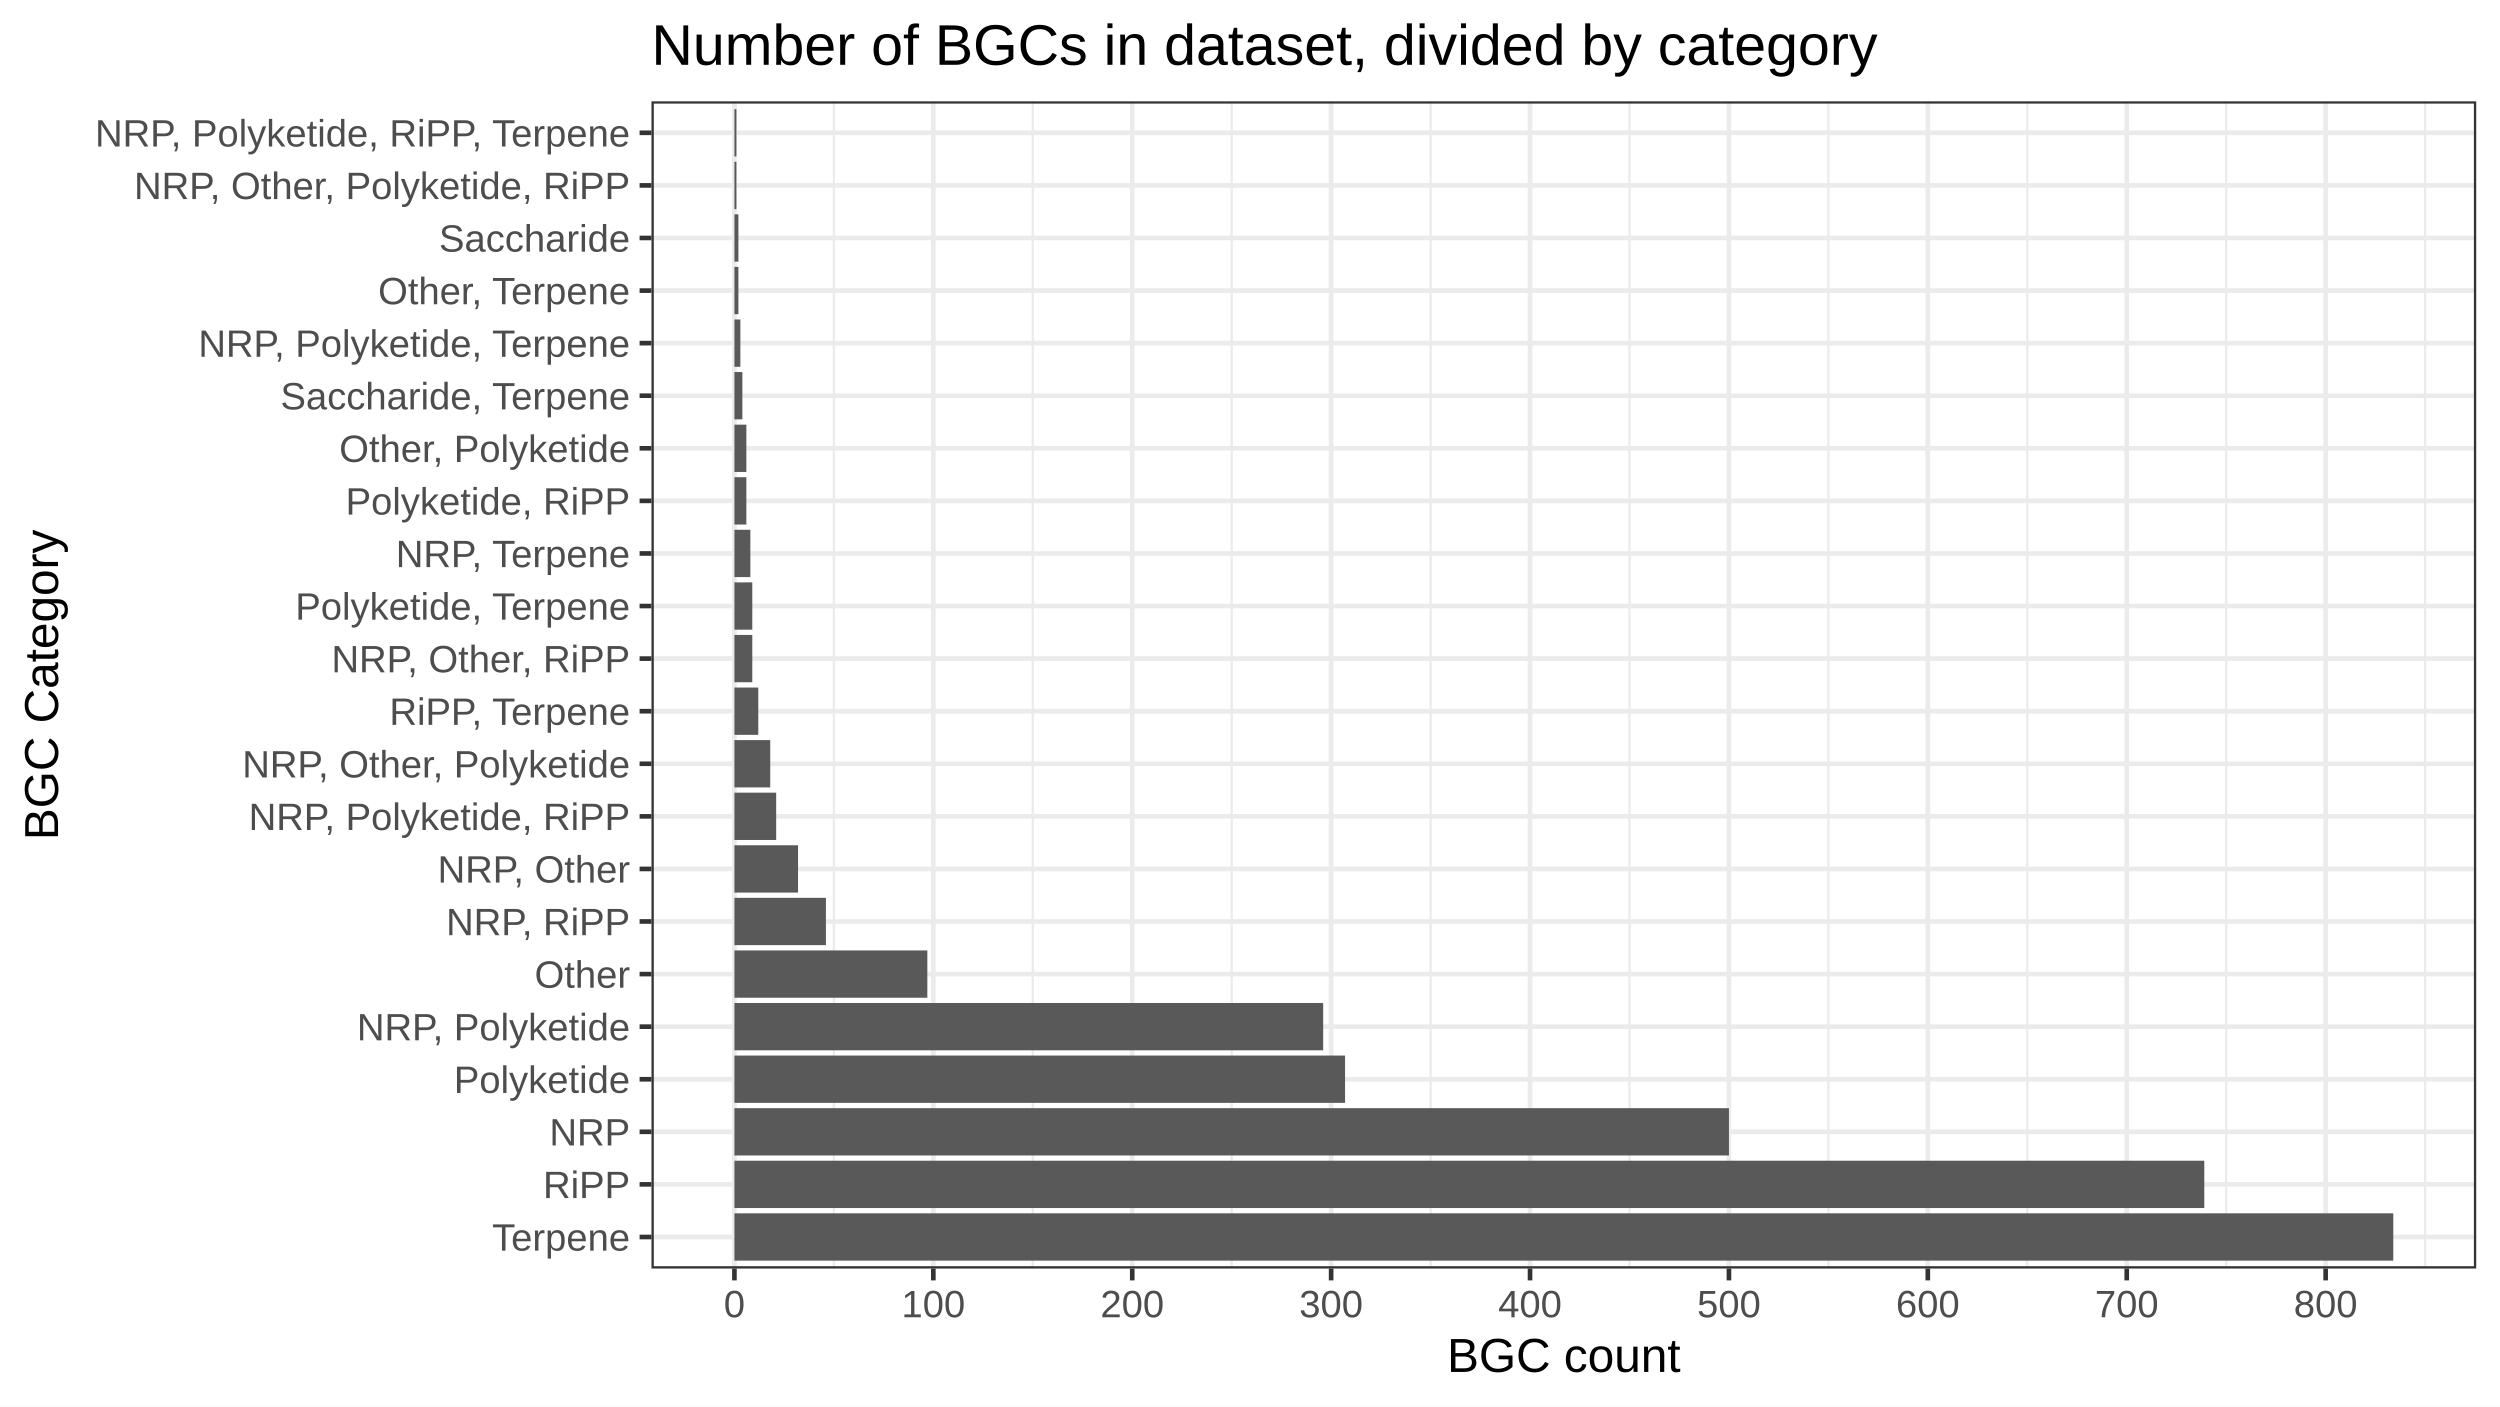
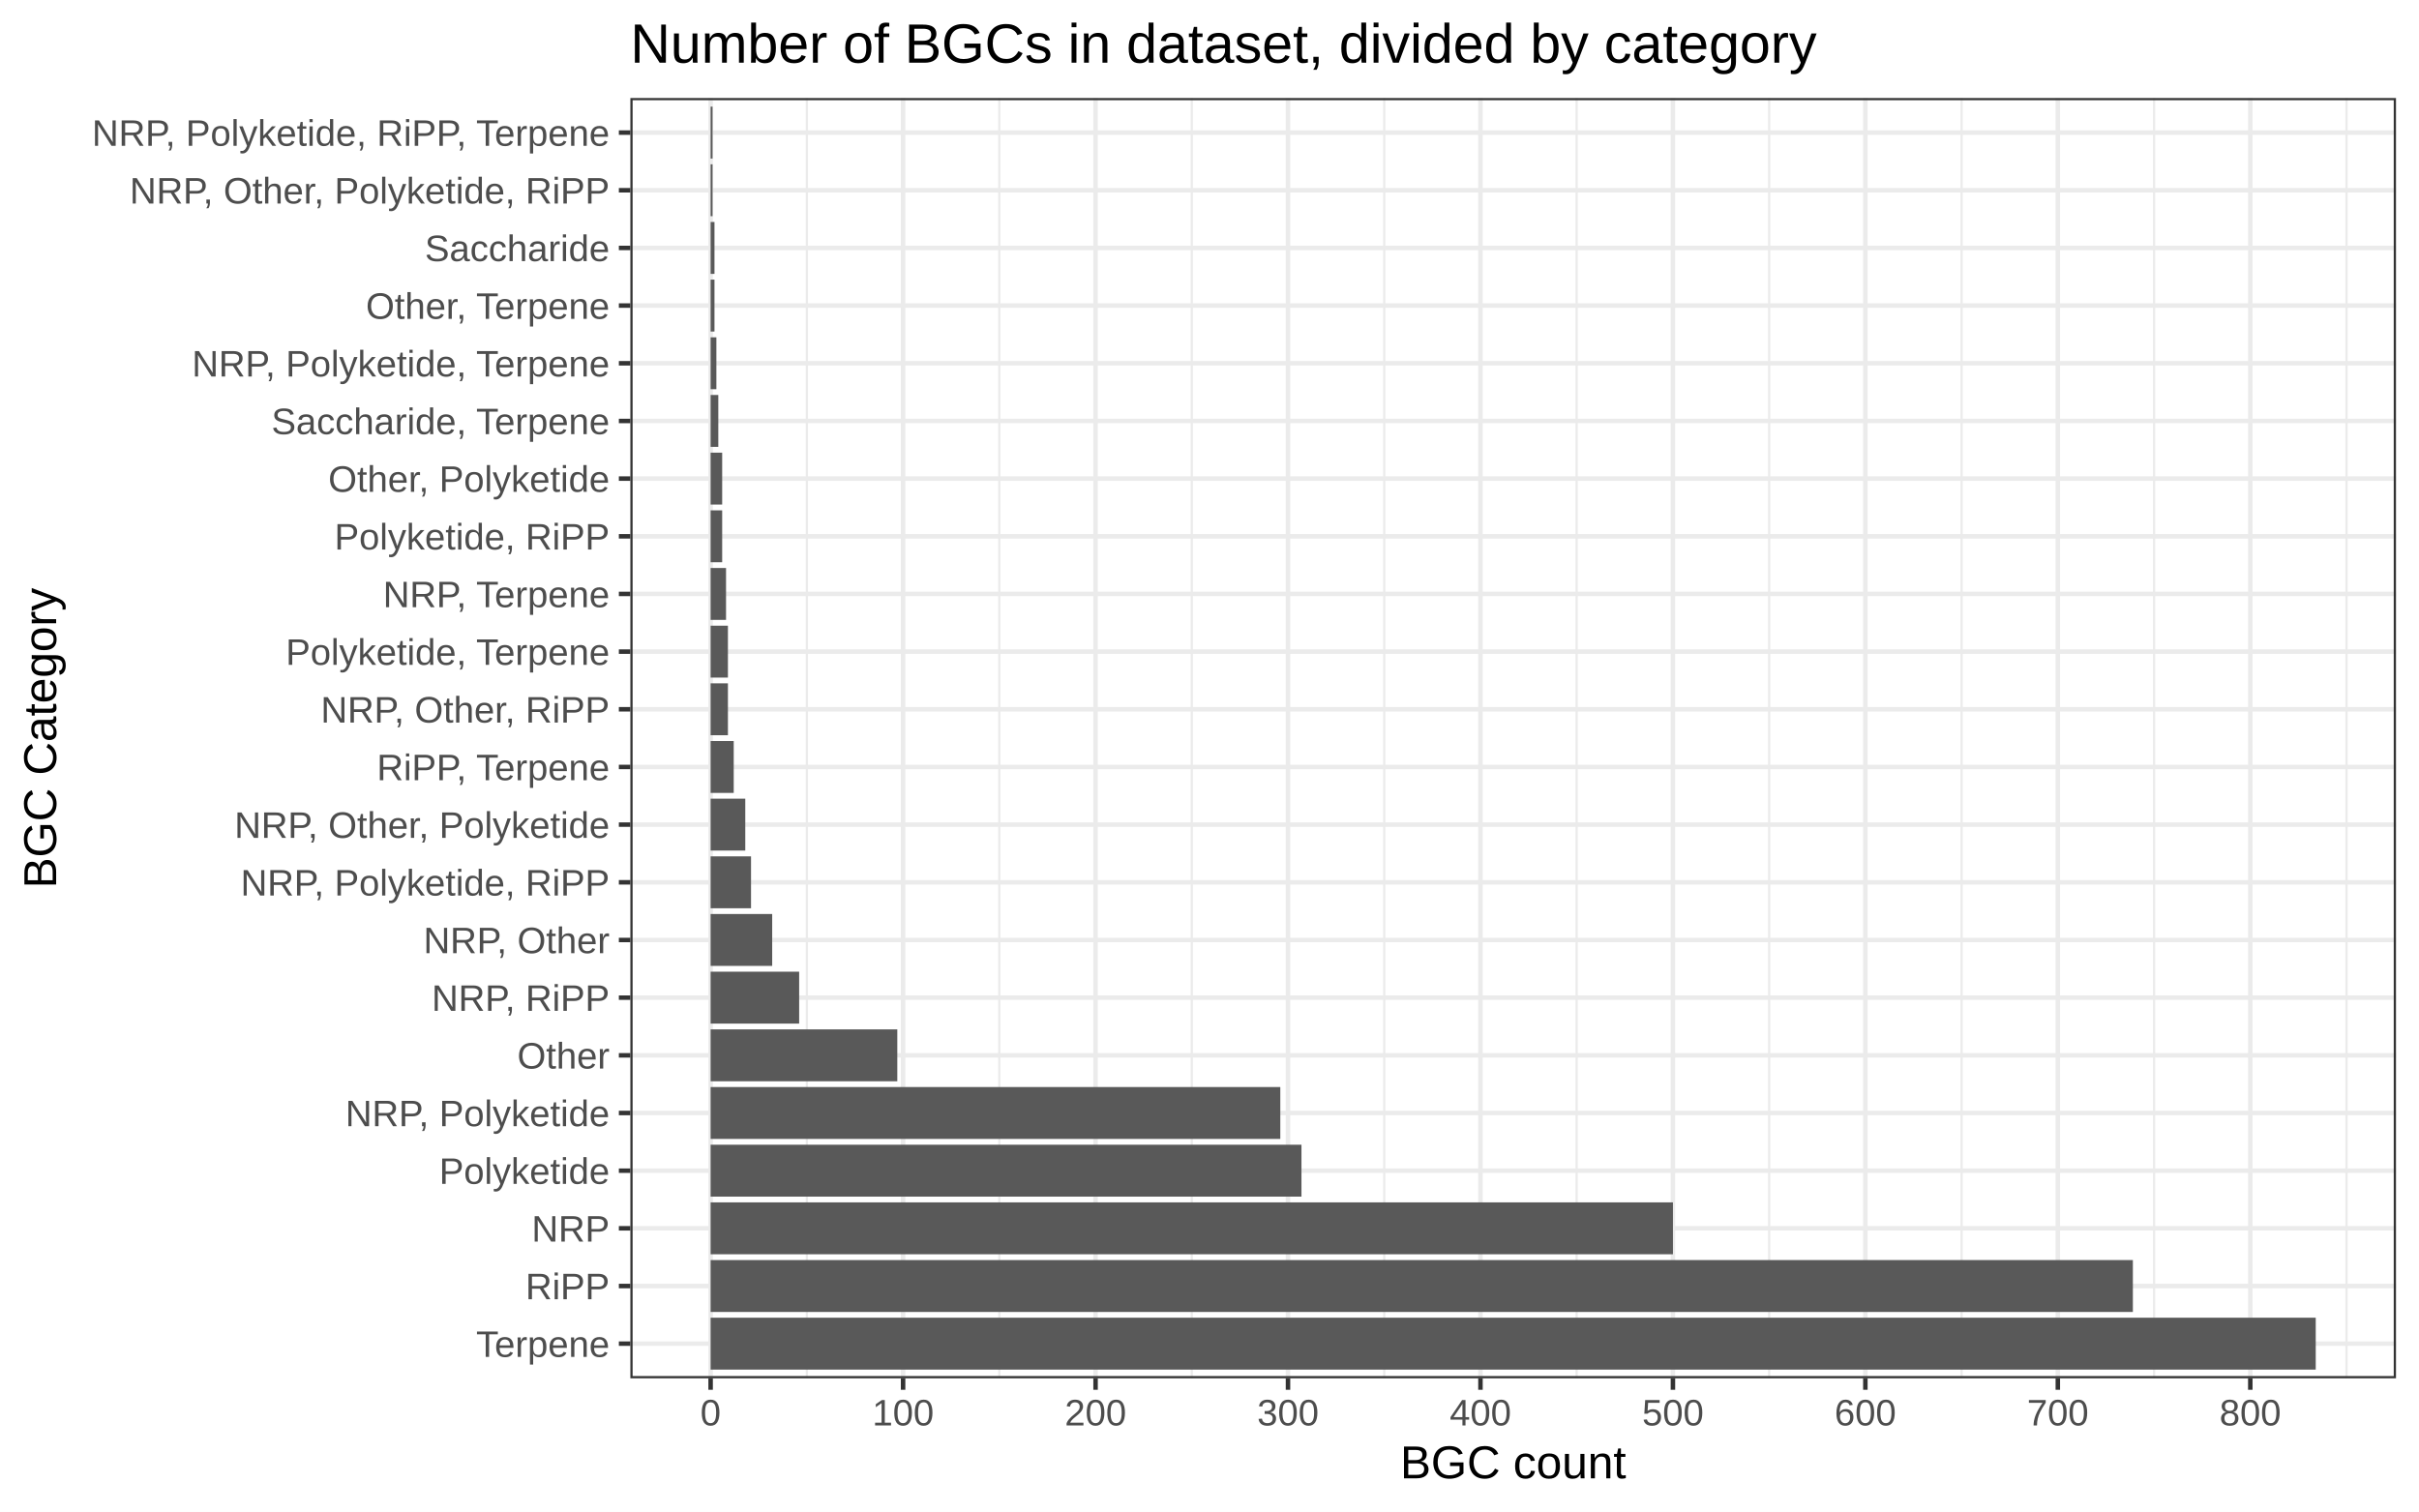
- <svg xmlns="http://www.w3.org/2000/svg" class="svglite" width="576.00pt" height="324.00pt" viewBox="0 0 576.00 324.00">
+ <svg xmlns="http://www.w3.org/2000/svg" class="svglite" width="576.00pt" height="360.00pt" viewBox="0 0 576.00 360.00">
  <defs>
    <style type="text/css">
    .svglite line, .svglite polyline, .svglite polygon, .svglite path, .svglite rect, .svglite circle {
      fill: none;
      stroke: #000000;
      stroke-linecap: round;
      stroke-linejoin: round;
      stroke-miterlimit: 10.00;
    }
    .svglite text {
      white-space: pre;
    }
  </style>
  </defs>
  <rect width="100%" height="100%" style="stroke: none; fill: #FFFFFF;" />
  <defs>
-     <clipPath id="cpMC4wMHw1NzYuMDB8MC4wMHwzMjQuMDA=">
-       <rect x="0.00" y="0.00" width="576.00" height="324.00" />
+     <clipPath id="cpMC4wMHw1NzYuMDB8MC4wMHwzNjAuMDA=">
+       <rect x="0.00" y="0.00" width="576.00" height="360.00" />
    </clipPath>
  </defs>
-   <g clip-path="url(#cpMC4wMHw1NzYuMDB8MC4wMHwzMjQuMDA=)">
-     <rect x="0.00" y="0" width="576.00" height="324.00" style="stroke-width: 1.07; stroke: #FFFFFF; fill: #FFFFFF;" />
+   <g clip-path="url(#cpMC4wMHw1NzYuMDB8MC4wMHwzNjAuMDA=)">
+     <rect x="0.00" y="0" width="576.00" height="360.00" style="stroke-width: 1.07; stroke: #FFFFFF; fill: #FFFFFF;" />
  </g>
  <defs>
-     <clipPath id="cpMTUwLjEwfDU3MC41MnwyMy4zNHwyOTIuMjc=">
-       <rect x="150.10" y="23.34" width="420.42" height="268.93" />
+     <clipPath id="cpMTUwLjEwfDU3MC41MnwyMy4zNHwzMjguMjc=">
+       <rect x="150.10" y="23.34" width="420.42" height="304.93" />
    </clipPath>
  </defs>
-   <g clip-path="url(#cpMTUwLjEwfDU3MC41MnwyMy4zNHwyOTIuMjc=)">
-     <rect x="150.10" y="23.34" width="420.42" height="268.93" style="stroke-width: 1.07; stroke: none; fill: #FFFFFF;" />
-     <polyline points="192.13,292.27 192.13,23.34 " style="stroke-width: 0.53; stroke: #EBEBEB; stroke-linecap: butt;" />
-     <polyline points="237.95,292.27 237.95,23.34 " style="stroke-width: 0.53; stroke: #EBEBEB; stroke-linecap: butt;" />
-     <polyline points="283.78,292.27 283.78,23.34 " style="stroke-width: 0.53; stroke: #EBEBEB; stroke-linecap: butt;" />
-     <polyline points="329.61,292.27 329.61,23.34 " style="stroke-width: 0.53; stroke: #EBEBEB; stroke-linecap: butt;" />
-     <polyline points="375.43,292.27 375.43,23.34 " style="stroke-width: 0.53; stroke: #EBEBEB; stroke-linecap: butt;" />
-     <polyline points="421.26,292.27 421.26,23.34 " style="stroke-width: 0.53; stroke: #EBEBEB; stroke-linecap: butt;" />
-     <polyline points="467.09,292.27 467.09,23.34 " style="stroke-width: 0.53; stroke: #EBEBEB; stroke-linecap: butt;" />
-     <polyline points="512.92,292.27 512.92,23.34 " style="stroke-width: 0.53; stroke: #EBEBEB; stroke-linecap: butt;" />
-     <polyline points="558.74,292.27 558.74,23.34 " style="stroke-width: 0.53; stroke: #EBEBEB; stroke-linecap: butt;" />
-     <polyline points="150.10,285.00 570.52,285.00 " style="stroke-width: 1.07; stroke: #EBEBEB; stroke-linecap: butt;" />
-     <polyline points="150.10,272.88 570.52,272.88 " style="stroke-width: 1.07; stroke: #EBEBEB; stroke-linecap: butt;" />
-     <polyline points="150.10,260.77 570.52,260.77 " style="stroke-width: 1.07; stroke: #EBEBEB; stroke-linecap: butt;" />
-     <polyline points="150.10,248.66 570.52,248.66 " style="stroke-width: 1.07; stroke: #EBEBEB; stroke-linecap: butt;" />
-     <polyline points="150.10,236.54 570.52,236.54 " style="stroke-width: 1.07; stroke: #EBEBEB; stroke-linecap: butt;" />
-     <polyline points="150.10,224.43 570.52,224.43 " style="stroke-width: 1.07; stroke: #EBEBEB; stroke-linecap: butt;" />
-     <polyline points="150.10,212.31 570.52,212.31 " style="stroke-width: 1.07; stroke: #EBEBEB; stroke-linecap: butt;" />
-     <polyline points="150.10,200.20 570.52,200.20 " style="stroke-width: 1.07; stroke: #EBEBEB; stroke-linecap: butt;" />
-     <polyline points="150.10,188.09 570.52,188.09 " style="stroke-width: 1.07; stroke: #EBEBEB; stroke-linecap: butt;" />
-     <polyline points="150.10,175.97 570.52,175.97 " style="stroke-width: 1.07; stroke: #EBEBEB; stroke-linecap: butt;" />
-     <polyline points="150.10,163.86 570.52,163.86 " style="stroke-width: 1.07; stroke: #EBEBEB; stroke-linecap: butt;" />
-     <polyline points="150.10,151.74 570.52,151.74 " style="stroke-width: 1.07; stroke: #EBEBEB; stroke-linecap: butt;" />
-     <polyline points="150.10,139.63 570.52,139.63 " style="stroke-width: 1.07; stroke: #EBEBEB; stroke-linecap: butt;" />
-     <polyline points="150.10,127.52 570.52,127.52 " style="stroke-width: 1.07; stroke: #EBEBEB; stroke-linecap: butt;" />
-     <polyline points="150.10,115.40 570.52,115.40 " style="stroke-width: 1.07; stroke: #EBEBEB; stroke-linecap: butt;" />
-     <polyline points="150.10,103.29 570.52,103.29 " style="stroke-width: 1.07; stroke: #EBEBEB; stroke-linecap: butt;" />
-     <polyline points="150.10,91.17 570.52,91.17 " style="stroke-width: 1.07; stroke: #EBEBEB; stroke-linecap: butt;" />
-     <polyline points="150.10,79.06 570.52,79.06 " style="stroke-width: 1.07; stroke: #EBEBEB; stroke-linecap: butt;" />
-     <polyline points="150.10,66.95 570.52,66.95 " style="stroke-width: 1.07; stroke: #EBEBEB; stroke-linecap: butt;" />
-     <polyline points="150.10,54.83 570.52,54.83 " style="stroke-width: 1.07; stroke: #EBEBEB; stroke-linecap: butt;" />
-     <polyline points="150.10,42.72 570.52,42.72 " style="stroke-width: 1.07; stroke: #EBEBEB; stroke-linecap: butt;" />
-     <polyline points="150.10,30.60 570.52,30.60 " style="stroke-width: 1.07; stroke: #EBEBEB; stroke-linecap: butt;" />
-     <polyline points="169.21,292.27 169.21,23.34 " style="stroke-width: 1.07; stroke: #EBEBEB; stroke-linecap: butt;" />
-     <polyline points="215.04,292.27 215.04,23.34 " style="stroke-width: 1.07; stroke: #EBEBEB; stroke-linecap: butt;" />
-     <polyline points="260.87,292.27 260.87,23.34 " style="stroke-width: 1.07; stroke: #EBEBEB; stroke-linecap: butt;" />
-     <polyline points="306.69,292.27 306.69,23.34 " style="stroke-width: 1.07; stroke: #EBEBEB; stroke-linecap: butt;" />
-     <polyline points="352.52,292.27 352.52,23.34 " style="stroke-width: 1.07; stroke: #EBEBEB; stroke-linecap: butt;" />
-     <polyline points="398.35,292.27 398.35,23.34 " style="stroke-width: 1.07; stroke: #EBEBEB; stroke-linecap: butt;" />
-     <polyline points="444.17,292.27 444.17,23.34 " style="stroke-width: 1.07; stroke: #EBEBEB; stroke-linecap: butt;" />
-     <polyline points="490.00,292.27 490.00,23.34 " style="stroke-width: 1.07; stroke: #EBEBEB; stroke-linecap: butt;" />
-     <polyline points="535.83,292.27 535.83,23.34 " style="stroke-width: 1.07; stroke: #EBEBEB; stroke-linecap: butt;" />
-     <rect x="169.21" y="279.55" width="382.20" height="10.90" style="stroke-width: 1.07; stroke: none; stroke-linecap: butt; stroke-linejoin: miter; fill: #595959;" />
-     <rect x="169.21" y="267.43" width="338.66" height="10.90" style="stroke-width: 1.07; stroke: none; stroke-linecap: butt; stroke-linejoin: miter; fill: #595959;" />
-     <rect x="169.21" y="255.32" width="229.14" height="10.90" style="stroke-width: 1.07; stroke: none; stroke-linecap: butt; stroke-linejoin: miter; fill: #595959;" />
-     <rect x="169.21" y="243.20" width="140.69" height="10.90" style="stroke-width: 1.07; stroke: none; stroke-linecap: butt; stroke-linejoin: miter; fill: #595959;" />
-     <rect x="169.21" y="231.09" width="135.65" height="10.90" style="stroke-width: 1.07; stroke: none; stroke-linecap: butt; stroke-linejoin: miter; fill: #595959;" />
-     <rect x="169.21" y="218.98" width="44.45" height="10.90" style="stroke-width: 1.07; stroke: none; stroke-linecap: butt; stroke-linejoin: miter; fill: #595959;" />
-     <rect x="169.21" y="206.86" width="21.08" height="10.90" style="stroke-width: 1.07; stroke: none; stroke-linecap: butt; stroke-linejoin: miter; fill: #595959;" />
-     <rect x="169.21" y="194.75" width="14.66" height="10.90" style="stroke-width: 1.07; stroke: none; stroke-linecap: butt; stroke-linejoin: miter; fill: #595959;" />
-     <rect x="169.21" y="182.63" width="9.62" height="10.90" style="stroke-width: 1.07; stroke: none; stroke-linecap: butt; stroke-linejoin: miter; fill: #595959;" />
-     <rect x="169.21" y="170.52" width="8.25" height="10.90" style="stroke-width: 1.07; stroke: none; stroke-linecap: butt; stroke-linejoin: miter; fill: #595959;" />
-     <rect x="169.21" y="158.41" width="5.50" height="10.90" style="stroke-width: 1.07; stroke: none; stroke-linecap: butt; stroke-linejoin: miter; fill: #595959;" />
-     <rect x="169.21" y="146.29" width="4.12" height="10.90" style="stroke-width: 1.07; stroke: none; stroke-linecap: butt; stroke-linejoin: miter; fill: #595959;" />
-     <rect x="169.21" y="134.18" width="4.12" height="10.90" style="stroke-width: 1.07; stroke: none; stroke-linecap: butt; stroke-linejoin: miter; fill: #595959;" />
-     <rect x="169.21" y="122.06" width="3.67" height="10.90" style="stroke-width: 1.07; stroke: none; stroke-linecap: butt; stroke-linejoin: miter; fill: #595959;" />
-     <rect x="169.21" y="109.95" width="2.75" height="10.90" style="stroke-width: 1.07; stroke: none; stroke-linecap: butt; stroke-linejoin: miter; fill: #595959;" />
-     <rect x="169.21" y="97.84" width="2.75" height="10.90" style="stroke-width: 1.07; stroke: none; stroke-linecap: butt; stroke-linejoin: miter; fill: #595959;" />
-     <rect x="169.21" y="85.72" width="1.83" height="10.90" style="stroke-width: 1.07; stroke: none; stroke-linecap: butt; stroke-linejoin: miter; fill: #595959;" />
-     <rect x="169.21" y="73.61" width="1.37" height="10.90" style="stroke-width: 1.07; stroke: none; stroke-linecap: butt; stroke-linejoin: miter; fill: #595959;" />
-     <rect x="169.21" y="61.49" width="0.92" height="10.90" style="stroke-width: 1.07; stroke: none; stroke-linecap: butt; stroke-linejoin: miter; fill: #595959;" />
-     <rect x="169.21" y="49.38" width="0.92" height="10.90" style="stroke-width: 1.07; stroke: none; stroke-linecap: butt; stroke-linejoin: miter; fill: #595959;" />
-     <rect x="169.21" y="37.27" width="0.46" height="10.90" style="stroke-width: 1.07; stroke: none; stroke-linecap: butt; stroke-linejoin: miter; fill: #595959;" />
-     <rect x="169.21" y="25.15" width="0.46" height="10.90" style="stroke-width: 1.07; stroke: none; stroke-linecap: butt; stroke-linejoin: miter; fill: #595959;" />
-     <rect x="150.10" y="23.34" width="420.42" height="268.93" style="stroke-width: 1.07; stroke: #333333;" />
+   <g clip-path="url(#cpMTUwLjEwfDU3MC41MnwyMy4zNHwzMjguMjc=)">
+     <rect x="150.10" y="23.34" width="420.42" height="304.93" style="stroke-width: 1.07; stroke: none; fill: #FFFFFF;" />
+     <polyline points="192.13,328.27 192.13,23.34 " style="stroke-width: 0.53; stroke: #EBEBEB; stroke-linecap: butt;" />
+     <polyline points="237.95,328.27 237.95,23.34 " style="stroke-width: 0.53; stroke: #EBEBEB; stroke-linecap: butt;" />
+     <polyline points="283.78,328.27 283.78,23.34 " style="stroke-width: 0.53; stroke: #EBEBEB; stroke-linecap: butt;" />
+     <polyline points="329.61,328.27 329.61,23.34 " style="stroke-width: 0.53; stroke: #EBEBEB; stroke-linecap: butt;" />
+     <polyline points="375.43,328.27 375.43,23.34 " style="stroke-width: 0.53; stroke: #EBEBEB; stroke-linecap: butt;" />
+     <polyline points="421.26,328.27 421.26,23.34 " style="stroke-width: 0.53; stroke: #EBEBEB; stroke-linecap: butt;" />
+     <polyline points="467.09,328.27 467.09,23.34 " style="stroke-width: 0.53; stroke: #EBEBEB; stroke-linecap: butt;" />
+     <polyline points="512.92,328.27 512.92,23.34 " style="stroke-width: 0.53; stroke: #EBEBEB; stroke-linecap: butt;" />
+     <polyline points="558.74,328.27 558.74,23.34 " style="stroke-width: 0.53; stroke: #EBEBEB; stroke-linecap: butt;" />
+     <polyline points="150.10,320.02 570.52,320.02 " style="stroke-width: 1.07; stroke: #EBEBEB; stroke-linecap: butt;" />
+     <polyline points="150.10,306.29 570.52,306.29 " style="stroke-width: 1.07; stroke: #EBEBEB; stroke-linecap: butt;" />
+     <polyline points="150.10,292.55 570.52,292.55 " style="stroke-width: 1.07; stroke: #EBEBEB; stroke-linecap: butt;" />
+     <polyline points="150.10,278.82 570.52,278.82 " style="stroke-width: 1.07; stroke: #EBEBEB; stroke-linecap: butt;" />
+     <polyline points="150.10,265.08 570.52,265.08 " style="stroke-width: 1.07; stroke: #EBEBEB; stroke-linecap: butt;" />
+     <polyline points="150.10,251.35 570.52,251.35 " style="stroke-width: 1.07; stroke: #EBEBEB; stroke-linecap: butt;" />
+     <polyline points="150.10,237.61 570.52,237.61 " style="stroke-width: 1.07; stroke: #EBEBEB; stroke-linecap: butt;" />
+     <polyline points="150.10,223.88 570.52,223.88 " style="stroke-width: 1.07; stroke: #EBEBEB; stroke-linecap: butt;" />
+     <polyline points="150.10,210.14 570.52,210.14 " style="stroke-width: 1.07; stroke: #EBEBEB; stroke-linecap: butt;" />
+     <polyline points="150.10,196.40 570.52,196.40 " style="stroke-width: 1.07; stroke: #EBEBEB; stroke-linecap: butt;" />
+     <polyline points="150.10,182.67 570.52,182.67 " style="stroke-width: 1.07; stroke: #EBEBEB; stroke-linecap: butt;" />
+     <polyline points="150.10,168.93 570.52,168.93 " style="stroke-width: 1.07; stroke: #EBEBEB; stroke-linecap: butt;" />
+     <polyline points="150.10,155.20 570.52,155.20 " style="stroke-width: 1.07; stroke: #EBEBEB; stroke-linecap: butt;" />
+     <polyline points="150.10,141.46 570.52,141.46 " style="stroke-width: 1.07; stroke: #EBEBEB; stroke-linecap: butt;" />
+     <polyline points="150.10,127.73 570.52,127.73 " style="stroke-width: 1.07; stroke: #EBEBEB; stroke-linecap: butt;" />
+     <polyline points="150.10,113.99 570.52,113.99 " style="stroke-width: 1.07; stroke: #EBEBEB; stroke-linecap: butt;" />
+     <polyline points="150.10,100.26 570.52,100.26 " style="stroke-width: 1.07; stroke: #EBEBEB; stroke-linecap: butt;" />
+     <polyline points="150.10,86.52 570.52,86.52 " style="stroke-width: 1.07; stroke: #EBEBEB; stroke-linecap: butt;" />
+     <polyline points="150.10,72.78 570.52,72.78 " style="stroke-width: 1.07; stroke: #EBEBEB; stroke-linecap: butt;" />
+     <polyline points="150.10,59.05 570.52,59.05 " style="stroke-width: 1.07; stroke: #EBEBEB; stroke-linecap: butt;" />
+     <polyline points="150.10,45.31 570.52,45.31 " style="stroke-width: 1.07; stroke: #EBEBEB; stroke-linecap: butt;" />
+     <polyline points="150.10,31.58 570.52,31.58 " style="stroke-width: 1.07; stroke: #EBEBEB; stroke-linecap: butt;" />
+     <polyline points="169.21,328.27 169.21,23.34 " style="stroke-width: 1.07; stroke: #EBEBEB; stroke-linecap: butt;" />
+     <polyline points="215.04,328.27 215.04,23.34 " style="stroke-width: 1.07; stroke: #EBEBEB; stroke-linecap: butt;" />
+     <polyline points="260.87,328.27 260.87,23.34 " style="stroke-width: 1.07; stroke: #EBEBEB; stroke-linecap: butt;" />
+     <polyline points="306.69,328.27 306.69,23.34 " style="stroke-width: 1.07; stroke: #EBEBEB; stroke-linecap: butt;" />
+     <polyline points="352.52,328.27 352.52,23.34 " style="stroke-width: 1.07; stroke: #EBEBEB; stroke-linecap: butt;" />
+     <polyline points="398.35,328.27 398.35,23.34 " style="stroke-width: 1.07; stroke: #EBEBEB; stroke-linecap: butt;" />
+     <polyline points="444.17,328.27 444.17,23.34 " style="stroke-width: 1.07; stroke: #EBEBEB; stroke-linecap: butt;" />
+     <polyline points="490.00,328.27 490.00,23.34 " style="stroke-width: 1.07; stroke: #EBEBEB; stroke-linecap: butt;" />
+     <polyline points="535.83,328.27 535.83,23.34 " style="stroke-width: 1.07; stroke: #EBEBEB; stroke-linecap: butt;" />
+     <rect x="169.21" y="313.84" width="382.20" height="12.36" style="stroke-width: 1.07; stroke: none; stroke-linecap: butt; stroke-linejoin: miter; fill: #595959;" />
+     <rect x="169.21" y="300.11" width="338.66" height="12.36" style="stroke-width: 1.07; stroke: none; stroke-linecap: butt; stroke-linejoin: miter; fill: #595959;" />
+     <rect x="169.21" y="286.37" width="229.14" height="12.36" style="stroke-width: 1.07; stroke: none; stroke-linecap: butt; stroke-linejoin: miter; fill: #595959;" />
+     <rect x="169.21" y="272.64" width="140.69" height="12.36" style="stroke-width: 1.07; stroke: none; stroke-linecap: butt; stroke-linejoin: miter; fill: #595959;" />
+     <rect x="169.21" y="258.90" width="135.65" height="12.36" style="stroke-width: 1.07; stroke: none; stroke-linecap: butt; stroke-linejoin: miter; fill: #595959;" />
+     <rect x="169.21" y="245.17" width="44.45" height="12.36" style="stroke-width: 1.07; stroke: none; stroke-linecap: butt; stroke-linejoin: miter; fill: #595959;" />
+     <rect x="169.21" y="231.43" width="21.08" height="12.36" style="stroke-width: 1.07; stroke: none; stroke-linecap: butt; stroke-linejoin: miter; fill: #595959;" />
+     <rect x="169.21" y="217.69" width="14.66" height="12.36" style="stroke-width: 1.07; stroke: none; stroke-linecap: butt; stroke-linejoin: miter; fill: #595959;" />
+     <rect x="169.21" y="203.96" width="9.62" height="12.36" style="stroke-width: 1.07; stroke: none; stroke-linecap: butt; stroke-linejoin: miter; fill: #595959;" />
+     <rect x="169.21" y="190.22" width="8.25" height="12.36" style="stroke-width: 1.07; stroke: none; stroke-linecap: butt; stroke-linejoin: miter; fill: #595959;" />
+     <rect x="169.21" y="176.49" width="5.50" height="12.36" style="stroke-width: 1.07; stroke: none; stroke-linecap: butt; stroke-linejoin: miter; fill: #595959;" />
+     <rect x="169.21" y="162.75" width="4.12" height="12.36" style="stroke-width: 1.07; stroke: none; stroke-linecap: butt; stroke-linejoin: miter; fill: #595959;" />
+     <rect x="169.21" y="149.02" width="4.12" height="12.36" style="stroke-width: 1.07; stroke: none; stroke-linecap: butt; stroke-linejoin: miter; fill: #595959;" />
+     <rect x="169.21" y="135.28" width="3.67" height="12.36" style="stroke-width: 1.07; stroke: none; stroke-linecap: butt; stroke-linejoin: miter; fill: #595959;" />
+     <rect x="169.21" y="121.55" width="2.75" height="12.36" style="stroke-width: 1.07; stroke: none; stroke-linecap: butt; stroke-linejoin: miter; fill: #595959;" />
+     <rect x="169.21" y="107.81" width="2.75" height="12.36" style="stroke-width: 1.07; stroke: none; stroke-linecap: butt; stroke-linejoin: miter; fill: #595959;" />
+     <rect x="169.21" y="94.07" width="1.83" height="12.36" style="stroke-width: 1.07; stroke: none; stroke-linecap: butt; stroke-linejoin: miter; fill: #595959;" />
+     <rect x="169.21" y="80.34" width="1.37" height="12.36" style="stroke-width: 1.07; stroke: none; stroke-linecap: butt; stroke-linejoin: miter; fill: #595959;" />
+     <rect x="169.21" y="66.60" width="0.92" height="12.36" style="stroke-width: 1.07; stroke: none; stroke-linecap: butt; stroke-linejoin: miter; fill: #595959;" />
+     <rect x="169.21" y="52.87" width="0.92" height="12.36" style="stroke-width: 1.07; stroke: none; stroke-linecap: butt; stroke-linejoin: miter; fill: #595959;" />
+     <rect x="169.21" y="39.13" width="0.46" height="12.36" style="stroke-width: 1.07; stroke: none; stroke-linecap: butt; stroke-linejoin: miter; fill: #595959;" />
+     <rect x="169.21" y="25.40" width="0.46" height="12.36" style="stroke-width: 1.07; stroke: none; stroke-linecap: butt; stroke-linejoin: miter; fill: #595959;" />
+     <rect x="150.10" y="23.34" width="420.42" height="304.93" style="stroke-width: 1.07; stroke: #333333;" />
  </g>
-   <g clip-path="url(#cpMC4wMHw1NzYuMDB8MC4wMHwzMjQuMDA=)">
-     <text x="145.17" y="288.15" text-anchor="end" style="font-size: 8.80px;fill: #4D4D4D; font-family: &quot;Arial&quot;;" textLength="32.78px" lengthAdjust="spacingAndGlyphs">Terpene</text>
-     <text x="145.17" y="276.04" text-anchor="end" style="font-size: 8.80px;fill: #4D4D4D; font-family: &quot;Arial&quot;;" textLength="20.04px" lengthAdjust="spacingAndGlyphs">RiPP</text>
-     <text x="145.17" y="263.92" text-anchor="end" style="font-size: 8.80px;fill: #4D4D4D; font-family: &quot;Arial&quot;;" textLength="18.57px" lengthAdjust="spacingAndGlyphs">NRP</text>
-     <text x="145.17" y="251.81" text-anchor="end" style="font-size: 8.80px;fill: #4D4D4D; font-family: &quot;Arial&quot;;" textLength="40.59px" lengthAdjust="spacingAndGlyphs">Polyketide</text>
-     <text x="145.17" y="239.70" text-anchor="end" style="font-size: 8.80px;fill: #4D4D4D; font-family: &quot;Arial&quot;;" textLength="64.04px" lengthAdjust="spacingAndGlyphs">NRP, Polyketide</text>
-     <text x="145.17" y="227.58" text-anchor="end" style="font-size: 8.80px;fill: #4D4D4D; font-family: &quot;Arial&quot;;" textLength="22.00px" lengthAdjust="spacingAndGlyphs">Other</text>
-     <text x="145.17" y="215.47" text-anchor="end" style="font-size: 8.80px;fill: #4D4D4D; font-family: &quot;Arial&quot;;" textLength="43.49px" lengthAdjust="spacingAndGlyphs">NRP, RiPP</text>
-     <text x="145.17" y="203.35" text-anchor="end" style="font-size: 8.80px;fill: #4D4D4D; font-family: &quot;Arial&quot;;" textLength="45.45px" lengthAdjust="spacingAndGlyphs">NRP, Other</text>
-     <text x="145.17" y="191.24" text-anchor="end" style="font-size: 8.80px;fill: #4D4D4D; font-family: &quot;Arial&quot;;" textLength="88.96px" lengthAdjust="spacingAndGlyphs">NRP, Polyketide, RiPP</text>
-     <text x="145.17" y="179.13" text-anchor="end" style="font-size: 8.80px;fill: #4D4D4D; font-family: &quot;Arial&quot;;" textLength="90.93px" lengthAdjust="spacingAndGlyphs">NRP, Other, Polyketide</text>
-     <text x="145.17" y="167.01" text-anchor="end" style="font-size: 8.80px;fill: #4D4D4D; font-family: &quot;Arial&quot;;" textLength="57.70px" lengthAdjust="spacingAndGlyphs">RiPP, Terpene</text>
-     <text x="145.17" y="154.90" text-anchor="end" style="font-size: 8.80px;fill: #4D4D4D; font-family: &quot;Arial&quot;;" textLength="70.37px" lengthAdjust="spacingAndGlyphs">NRP, Other, RiPP</text>
-     <text x="145.17" y="142.78" text-anchor="end" style="font-size: 8.80px;fill: #4D4D4D; font-family: &quot;Arial&quot;;" textLength="78.26px" lengthAdjust="spacingAndGlyphs">Polyketide, Terpene</text>
-     <text x="145.17" y="130.67" text-anchor="end" style="font-size: 8.80px;fill: #4D4D4D; font-family: &quot;Arial&quot;;" textLength="56.23px" lengthAdjust="spacingAndGlyphs">NRP, Terpene</text>
-     <text x="145.17" y="118.56" text-anchor="end" style="font-size: 8.80px;fill: #4D4D4D; font-family: &quot;Arial&quot;;" textLength="65.51px" lengthAdjust="spacingAndGlyphs">Polyketide, RiPP</text>
-     <text x="145.17" y="106.44" text-anchor="end" style="font-size: 8.80px;fill: #4D4D4D; font-family: &quot;Arial&quot;;" textLength="67.48px" lengthAdjust="spacingAndGlyphs">Other, Polyketide</text>
-     <text x="145.17" y="94.33" text-anchor="end" style="font-size: 8.80px;fill: #4D4D4D; font-family: &quot;Arial&quot;;" textLength="81.69px" lengthAdjust="spacingAndGlyphs">Saccharide, Terpene</text>
-     <text x="145.17" y="82.21" text-anchor="end" style="font-size: 8.80px;fill: #4D4D4D; font-family: &quot;Arial&quot;;" textLength="101.71px" lengthAdjust="spacingAndGlyphs">NRP, Polyketide, Terpene</text>
-     <text x="145.17" y="70.10" text-anchor="end" style="font-size: 8.80px;fill: #4D4D4D; font-family: &quot;Arial&quot;;" textLength="59.67px" lengthAdjust="spacingAndGlyphs">Other, Terpene</text>
-     <text x="145.17" y="57.99" text-anchor="end" style="font-size: 8.80px;fill: #4D4D4D; font-family: &quot;Arial&quot;;" textLength="44.03px" lengthAdjust="spacingAndGlyphs">Saccharide</text>
-     <text x="145.17" y="45.87" text-anchor="end" style="font-size: 8.80px;fill: #4D4D4D; font-family: &quot;Arial&quot;;" textLength="115.85px" lengthAdjust="spacingAndGlyphs">NRP, Other, Polyketide, RiPP</text>
-     <text x="145.17" y="33.76" text-anchor="end" style="font-size: 8.80px;fill: #4D4D4D; font-family: &quot;Arial&quot;;" textLength="126.63px" lengthAdjust="spacingAndGlyphs">NRP, Polyketide, RiPP, Terpene</text>
-     <polyline points="147.36,285.00 150.10,285.00 " style="stroke-width: 1.07; stroke: #333333; stroke-linecap: butt;" />
-     <polyline points="147.36,272.88 150.10,272.88 " style="stroke-width: 1.07; stroke: #333333; stroke-linecap: butt;" />
-     <polyline points="147.36,260.77 150.10,260.77 " style="stroke-width: 1.07; stroke: #333333; stroke-linecap: butt;" />
-     <polyline points="147.36,248.66 150.10,248.66 " style="stroke-width: 1.07; stroke: #333333; stroke-linecap: butt;" />
-     <polyline points="147.36,236.54 150.10,236.54 " style="stroke-width: 1.07; stroke: #333333; stroke-linecap: butt;" />
-     <polyline points="147.36,224.43 150.10,224.43 " style="stroke-width: 1.07; stroke: #333333; stroke-linecap: butt;" />
-     <polyline points="147.36,212.31 150.10,212.31 " style="stroke-width: 1.07; stroke: #333333; stroke-linecap: butt;" />
-     <polyline points="147.36,200.20 150.10,200.20 " style="stroke-width: 1.07; stroke: #333333; stroke-linecap: butt;" />
-     <polyline points="147.36,188.09 150.10,188.09 " style="stroke-width: 1.07; stroke: #333333; stroke-linecap: butt;" />
-     <polyline points="147.36,175.97 150.10,175.97 " style="stroke-width: 1.07; stroke: #333333; stroke-linecap: butt;" />
-     <polyline points="147.36,163.86 150.10,163.86 " style="stroke-width: 1.07; stroke: #333333; stroke-linecap: butt;" />
-     <polyline points="147.36,151.74 150.10,151.74 " style="stroke-width: 1.07; stroke: #333333; stroke-linecap: butt;" />
-     <polyline points="147.36,139.63 150.10,139.63 " style="stroke-width: 1.07; stroke: #333333; stroke-linecap: butt;" />
-     <polyline points="147.36,127.52 150.10,127.52 " style="stroke-width: 1.07; stroke: #333333; stroke-linecap: butt;" />
-     <polyline points="147.36,115.40 150.10,115.40 " style="stroke-width: 1.07; stroke: #333333; stroke-linecap: butt;" />
-     <polyline points="147.36,103.29 150.10,103.29 " style="stroke-width: 1.07; stroke: #333333; stroke-linecap: butt;" />
-     <polyline points="147.36,91.17 150.10,91.17 " style="stroke-width: 1.07; stroke: #333333; stroke-linecap: butt;" />
-     <polyline points="147.36,79.06 150.10,79.06 " style="stroke-width: 1.07; stroke: #333333; stroke-linecap: butt;" />
-     <polyline points="147.36,66.95 150.10,66.95 " style="stroke-width: 1.07; stroke: #333333; stroke-linecap: butt;" />
-     <polyline points="147.36,54.83 150.10,54.83 " style="stroke-width: 1.07; stroke: #333333; stroke-linecap: butt;" />
-     <polyline points="147.36,42.72 150.10,42.72 " style="stroke-width: 1.07; stroke: #333333; stroke-linecap: butt;" />
-     <polyline points="147.36,30.60 150.10,30.60 " style="stroke-width: 1.07; stroke: #333333; stroke-linecap: butt;" />
-     <polyline points="169.21,295.01 169.21,292.27 " style="stroke-width: 1.07; stroke: #333333; stroke-linecap: butt;" />
-     <polyline points="215.04,295.01 215.04,292.27 " style="stroke-width: 1.07; stroke: #333333; stroke-linecap: butt;" />
-     <polyline points="260.87,295.01 260.87,292.27 " style="stroke-width: 1.07; stroke: #333333; stroke-linecap: butt;" />
-     <polyline points="306.69,295.01 306.69,292.27 " style="stroke-width: 1.07; stroke: #333333; stroke-linecap: butt;" />
-     <polyline points="352.52,295.01 352.52,292.27 " style="stroke-width: 1.07; stroke: #333333; stroke-linecap: butt;" />
-     <polyline points="398.35,295.01 398.35,292.27 " style="stroke-width: 1.07; stroke: #333333; stroke-linecap: butt;" />
-     <polyline points="444.17,295.01 444.17,292.27 " style="stroke-width: 1.07; stroke: #333333; stroke-linecap: butt;" />
-     <polyline points="490.00,295.01 490.00,292.27 " style="stroke-width: 1.07; stroke: #333333; stroke-linecap: butt;" />
-     <polyline points="535.83,295.01 535.83,292.27 " style="stroke-width: 1.07; stroke: #333333; stroke-linecap: butt;" />
-     <text x="169.21" y="303.50" text-anchor="middle" style="font-size: 8.80px;fill: #4D4D4D; font-family: &quot;Arial&quot;;" textLength="4.90px" lengthAdjust="spacingAndGlyphs">0</text>
-     <text x="215.04" y="303.50" text-anchor="middle" style="font-size: 8.80px;fill: #4D4D4D; font-family: &quot;Arial&quot;;" textLength="14.69px" lengthAdjust="spacingAndGlyphs">100</text>
-     <text x="260.87" y="303.50" text-anchor="middle" style="font-size: 8.80px;fill: #4D4D4D; font-family: &quot;Arial&quot;;" textLength="14.69px" lengthAdjust="spacingAndGlyphs">200</text>
-     <text x="306.69" y="303.50" text-anchor="middle" style="font-size: 8.80px;fill: #4D4D4D; font-family: &quot;Arial&quot;;" textLength="14.69px" lengthAdjust="spacingAndGlyphs">300</text>
-     <text x="352.52" y="303.50" text-anchor="middle" style="font-size: 8.80px;fill: #4D4D4D; font-family: &quot;Arial&quot;;" textLength="14.69px" lengthAdjust="spacingAndGlyphs">400</text>
-     <text x="398.35" y="303.50" text-anchor="middle" style="font-size: 8.80px;fill: #4D4D4D; font-family: &quot;Arial&quot;;" textLength="14.69px" lengthAdjust="spacingAndGlyphs">500</text>
-     <text x="444.17" y="303.50" text-anchor="middle" style="font-size: 8.80px;fill: #4D4D4D; font-family: &quot;Arial&quot;;" textLength="14.69px" lengthAdjust="spacingAndGlyphs">600</text>
-     <text x="490.00" y="303.50" text-anchor="middle" style="font-size: 8.80px;fill: #4D4D4D; font-family: &quot;Arial&quot;;" textLength="14.69px" lengthAdjust="spacingAndGlyphs">700</text>
-     <text x="535.83" y="303.50" text-anchor="middle" style="font-size: 8.80px;fill: #4D4D4D; font-family: &quot;Arial&quot;;" textLength="14.69px" lengthAdjust="spacingAndGlyphs">800</text>
-     <text x="360.31" y="316.09" text-anchor="middle" style="font-size: 11.00px; font-family: &quot;Arial&quot;;" textLength="53.80px" lengthAdjust="spacingAndGlyphs">BGC count</text>
-     <text transform="translate(13.37,157.80) rotate(-90)" text-anchor="middle" style="font-size: 11.00px; font-family: &quot;Arial&quot;;" textLength="71.52px" lengthAdjust="spacingAndGlyphs">BGC Category</text>
+   <g clip-path="url(#cpMC4wMHw1NzYuMDB8MC4wMHwzNjAuMDA=)">
+     <text x="145.17" y="323.18" text-anchor="end" style="font-size: 8.80px;fill: #4D4D4D; font-family: &quot;Arial&quot;;" textLength="32.78px" lengthAdjust="spacingAndGlyphs">Terpene</text>
+     <text x="145.17" y="309.44" text-anchor="end" style="font-size: 8.80px;fill: #4D4D4D; font-family: &quot;Arial&quot;;" textLength="20.04px" lengthAdjust="spacingAndGlyphs">RiPP</text>
+     <text x="145.17" y="295.71" text-anchor="end" style="font-size: 8.80px;fill: #4D4D4D; font-family: &quot;Arial&quot;;" textLength="18.57px" lengthAdjust="spacingAndGlyphs">NRP</text>
+     <text x="145.17" y="281.97" text-anchor="end" style="font-size: 8.80px;fill: #4D4D4D; font-family: &quot;Arial&quot;;" textLength="40.59px" lengthAdjust="spacingAndGlyphs">Polyketide</text>
+     <text x="145.17" y="268.24" text-anchor="end" style="font-size: 8.80px;fill: #4D4D4D; font-family: &quot;Arial&quot;;" textLength="64.04px" lengthAdjust="spacingAndGlyphs">NRP, Polyketide</text>
+     <text x="145.17" y="254.50" text-anchor="end" style="font-size: 8.80px;fill: #4D4D4D; font-family: &quot;Arial&quot;;" textLength="22.00px" lengthAdjust="spacingAndGlyphs">Other</text>
+     <text x="145.17" y="240.76" text-anchor="end" style="font-size: 8.80px;fill: #4D4D4D; font-family: &quot;Arial&quot;;" textLength="43.49px" lengthAdjust="spacingAndGlyphs">NRP, RiPP</text>
+     <text x="145.17" y="227.03" text-anchor="end" style="font-size: 8.80px;fill: #4D4D4D; font-family: &quot;Arial&quot;;" textLength="45.45px" lengthAdjust="spacingAndGlyphs">NRP, Other</text>
+     <text x="145.17" y="213.29" text-anchor="end" style="font-size: 8.80px;fill: #4D4D4D; font-family: &quot;Arial&quot;;" textLength="88.96px" lengthAdjust="spacingAndGlyphs">NRP, Polyketide, RiPP</text>
+     <text x="145.17" y="199.56" text-anchor="end" style="font-size: 8.80px;fill: #4D4D4D; font-family: &quot;Arial&quot;;" textLength="90.93px" lengthAdjust="spacingAndGlyphs">NRP, Other, Polyketide</text>
+     <text x="145.17" y="185.82" text-anchor="end" style="font-size: 8.80px;fill: #4D4D4D; font-family: &quot;Arial&quot;;" textLength="57.70px" lengthAdjust="spacingAndGlyphs">RiPP, Terpene</text>
+     <text x="145.17" y="172.09" text-anchor="end" style="font-size: 8.80px;fill: #4D4D4D; font-family: &quot;Arial&quot;;" textLength="70.37px" lengthAdjust="spacingAndGlyphs">NRP, Other, RiPP</text>
+     <text x="145.17" y="158.35" text-anchor="end" style="font-size: 8.80px;fill: #4D4D4D; font-family: &quot;Arial&quot;;" textLength="78.26px" lengthAdjust="spacingAndGlyphs">Polyketide, Terpene</text>
+     <text x="145.17" y="144.62" text-anchor="end" style="font-size: 8.80px;fill: #4D4D4D; font-family: &quot;Arial&quot;;" textLength="56.23px" lengthAdjust="spacingAndGlyphs">NRP, Terpene</text>
+     <text x="145.17" y="130.88" text-anchor="end" style="font-size: 8.80px;fill: #4D4D4D; font-family: &quot;Arial&quot;;" textLength="65.51px" lengthAdjust="spacingAndGlyphs">Polyketide, RiPP</text>
+     <text x="145.17" y="117.14" text-anchor="end" style="font-size: 8.80px;fill: #4D4D4D; font-family: &quot;Arial&quot;;" textLength="67.48px" lengthAdjust="spacingAndGlyphs">Other, Polyketide</text>
+     <text x="145.17" y="103.41" text-anchor="end" style="font-size: 8.80px;fill: #4D4D4D; font-family: &quot;Arial&quot;;" textLength="81.69px" lengthAdjust="spacingAndGlyphs">Saccharide, Terpene</text>
+     <text x="145.17" y="89.67" text-anchor="end" style="font-size: 8.80px;fill: #4D4D4D; font-family: &quot;Arial&quot;;" textLength="101.71px" lengthAdjust="spacingAndGlyphs">NRP, Polyketide, Terpene</text>
+     <text x="145.17" y="75.94" text-anchor="end" style="font-size: 8.80px;fill: #4D4D4D; font-family: &quot;Arial&quot;;" textLength="59.67px" lengthAdjust="spacingAndGlyphs">Other, Terpene</text>
+     <text x="145.17" y="62.20" text-anchor="end" style="font-size: 8.80px;fill: #4D4D4D; font-family: &quot;Arial&quot;;" textLength="44.03px" lengthAdjust="spacingAndGlyphs">Saccharide</text>
+     <text x="145.17" y="48.47" text-anchor="end" style="font-size: 8.80px;fill: #4D4D4D; font-family: &quot;Arial&quot;;" textLength="115.85px" lengthAdjust="spacingAndGlyphs">NRP, Other, Polyketide, RiPP</text>
+     <text x="145.17" y="34.73" text-anchor="end" style="font-size: 8.80px;fill: #4D4D4D; font-family: &quot;Arial&quot;;" textLength="126.63px" lengthAdjust="spacingAndGlyphs">NRP, Polyketide, RiPP, Terpene</text>
+     <polyline points="147.36,320.02 150.10,320.02 " style="stroke-width: 1.07; stroke: #333333; stroke-linecap: butt;" />
+     <polyline points="147.36,306.29 150.10,306.29 " style="stroke-width: 1.07; stroke: #333333; stroke-linecap: butt;" />
+     <polyline points="147.36,292.55 150.10,292.55 " style="stroke-width: 1.07; stroke: #333333; stroke-linecap: butt;" />
+     <polyline points="147.36,278.82 150.10,278.82 " style="stroke-width: 1.07; stroke: #333333; stroke-linecap: butt;" />
+     <polyline points="147.36,265.08 150.10,265.08 " style="stroke-width: 1.07; stroke: #333333; stroke-linecap: butt;" />
+     <polyline points="147.36,251.35 150.10,251.35 " style="stroke-width: 1.07; stroke: #333333; stroke-linecap: butt;" />
+     <polyline points="147.36,237.61 150.10,237.61 " style="stroke-width: 1.07; stroke: #333333; stroke-linecap: butt;" />
+     <polyline points="147.36,223.88 150.10,223.88 " style="stroke-width: 1.07; stroke: #333333; stroke-linecap: butt;" />
+     <polyline points="147.36,210.14 150.10,210.14 " style="stroke-width: 1.07; stroke: #333333; stroke-linecap: butt;" />
+     <polyline points="147.36,196.40 150.10,196.40 " style="stroke-width: 1.07; stroke: #333333; stroke-linecap: butt;" />
+     <polyline points="147.36,182.67 150.10,182.67 " style="stroke-width: 1.07; stroke: #333333; stroke-linecap: butt;" />
+     <polyline points="147.36,168.93 150.10,168.93 " style="stroke-width: 1.07; stroke: #333333; stroke-linecap: butt;" />
+     <polyline points="147.36,155.20 150.10,155.20 " style="stroke-width: 1.07; stroke: #333333; stroke-linecap: butt;" />
+     <polyline points="147.36,141.46 150.10,141.46 " style="stroke-width: 1.07; stroke: #333333; stroke-linecap: butt;" />
+     <polyline points="147.36,127.73 150.10,127.73 " style="stroke-width: 1.07; stroke: #333333; stroke-linecap: butt;" />
+     <polyline points="147.36,113.99 150.10,113.99 " style="stroke-width: 1.07; stroke: #333333; stroke-linecap: butt;" />
+     <polyline points="147.36,100.26 150.10,100.26 " style="stroke-width: 1.07; stroke: #333333; stroke-linecap: butt;" />
+     <polyline points="147.36,86.52 150.10,86.52 " style="stroke-width: 1.07; stroke: #333333; stroke-linecap: butt;" />
+     <polyline points="147.36,72.78 150.10,72.78 " style="stroke-width: 1.07; stroke: #333333; stroke-linecap: butt;" />
+     <polyline points="147.36,59.05 150.10,59.05 " style="stroke-width: 1.07; stroke: #333333; stroke-linecap: butt;" />
+     <polyline points="147.36,45.31 150.10,45.31 " style="stroke-width: 1.07; stroke: #333333; stroke-linecap: butt;" />
+     <polyline points="147.36,31.58 150.10,31.58 " style="stroke-width: 1.07; stroke: #333333; stroke-linecap: butt;" />
+     <polyline points="169.21,331.01 169.21,328.27 " style="stroke-width: 1.07; stroke: #333333; stroke-linecap: butt;" />
+     <polyline points="215.04,331.01 215.04,328.27 " style="stroke-width: 1.07; stroke: #333333; stroke-linecap: butt;" />
+     <polyline points="260.87,331.01 260.87,328.27 " style="stroke-width: 1.07; stroke: #333333; stroke-linecap: butt;" />
+     <polyline points="306.69,331.01 306.69,328.27 " style="stroke-width: 1.07; stroke: #333333; stroke-linecap: butt;" />
+     <polyline points="352.52,331.01 352.52,328.27 " style="stroke-width: 1.07; stroke: #333333; stroke-linecap: butt;" />
+     <polyline points="398.35,331.01 398.35,328.27 " style="stroke-width: 1.07; stroke: #333333; stroke-linecap: butt;" />
+     <polyline points="444.17,331.01 444.17,328.27 " style="stroke-width: 1.07; stroke: #333333; stroke-linecap: butt;" />
+     <polyline points="490.00,331.01 490.00,328.27 " style="stroke-width: 1.07; stroke: #333333; stroke-linecap: butt;" />
+     <polyline points="535.83,331.01 535.83,328.27 " style="stroke-width: 1.07; stroke: #333333; stroke-linecap: butt;" />
+     <text x="169.21" y="339.50" text-anchor="middle" style="font-size: 8.80px;fill: #4D4D4D; font-family: &quot;Arial&quot;;" textLength="4.90px" lengthAdjust="spacingAndGlyphs">0</text>
+     <text x="215.04" y="339.50" text-anchor="middle" style="font-size: 8.80px;fill: #4D4D4D; font-family: &quot;Arial&quot;;" textLength="14.69px" lengthAdjust="spacingAndGlyphs">100</text>
+     <text x="260.87" y="339.50" text-anchor="middle" style="font-size: 8.80px;fill: #4D4D4D; font-family: &quot;Arial&quot;;" textLength="14.69px" lengthAdjust="spacingAndGlyphs">200</text>
+     <text x="306.69" y="339.50" text-anchor="middle" style="font-size: 8.80px;fill: #4D4D4D; font-family: &quot;Arial&quot;;" textLength="14.69px" lengthAdjust="spacingAndGlyphs">300</text>
+     <text x="352.52" y="339.50" text-anchor="middle" style="font-size: 8.80px;fill: #4D4D4D; font-family: &quot;Arial&quot;;" textLength="14.69px" lengthAdjust="spacingAndGlyphs">400</text>
+     <text x="398.35" y="339.50" text-anchor="middle" style="font-size: 8.80px;fill: #4D4D4D; font-family: &quot;Arial&quot;;" textLength="14.69px" lengthAdjust="spacingAndGlyphs">500</text>
+     <text x="444.17" y="339.50" text-anchor="middle" style="font-size: 8.80px;fill: #4D4D4D; font-family: &quot;Arial&quot;;" textLength="14.69px" lengthAdjust="spacingAndGlyphs">600</text>
+     <text x="490.00" y="339.50" text-anchor="middle" style="font-size: 8.80px;fill: #4D4D4D; font-family: &quot;Arial&quot;;" textLength="14.69px" lengthAdjust="spacingAndGlyphs">700</text>
+     <text x="535.83" y="339.50" text-anchor="middle" style="font-size: 8.80px;fill: #4D4D4D; font-family: &quot;Arial&quot;;" textLength="14.69px" lengthAdjust="spacingAndGlyphs">800</text>
+     <text x="360.31" y="352.09" text-anchor="middle" style="font-size: 11.00px; font-family: &quot;Arial&quot;;" textLength="53.80px" lengthAdjust="spacingAndGlyphs">BGC count</text>
+     <text transform="translate(13.37,175.80) rotate(-90)" text-anchor="middle" style="font-size: 11.00px; font-family: &quot;Arial&quot;;" textLength="71.52px" lengthAdjust="spacingAndGlyphs">BGC Category</text>
    <text x="150.10" y="14.94" style="font-size: 13.20px; font-family: &quot;Arial&quot;;" textLength="282.28px" lengthAdjust="spacingAndGlyphs">Number of BGCs in dataset, divided by category</text>
  </g>
</svg>
